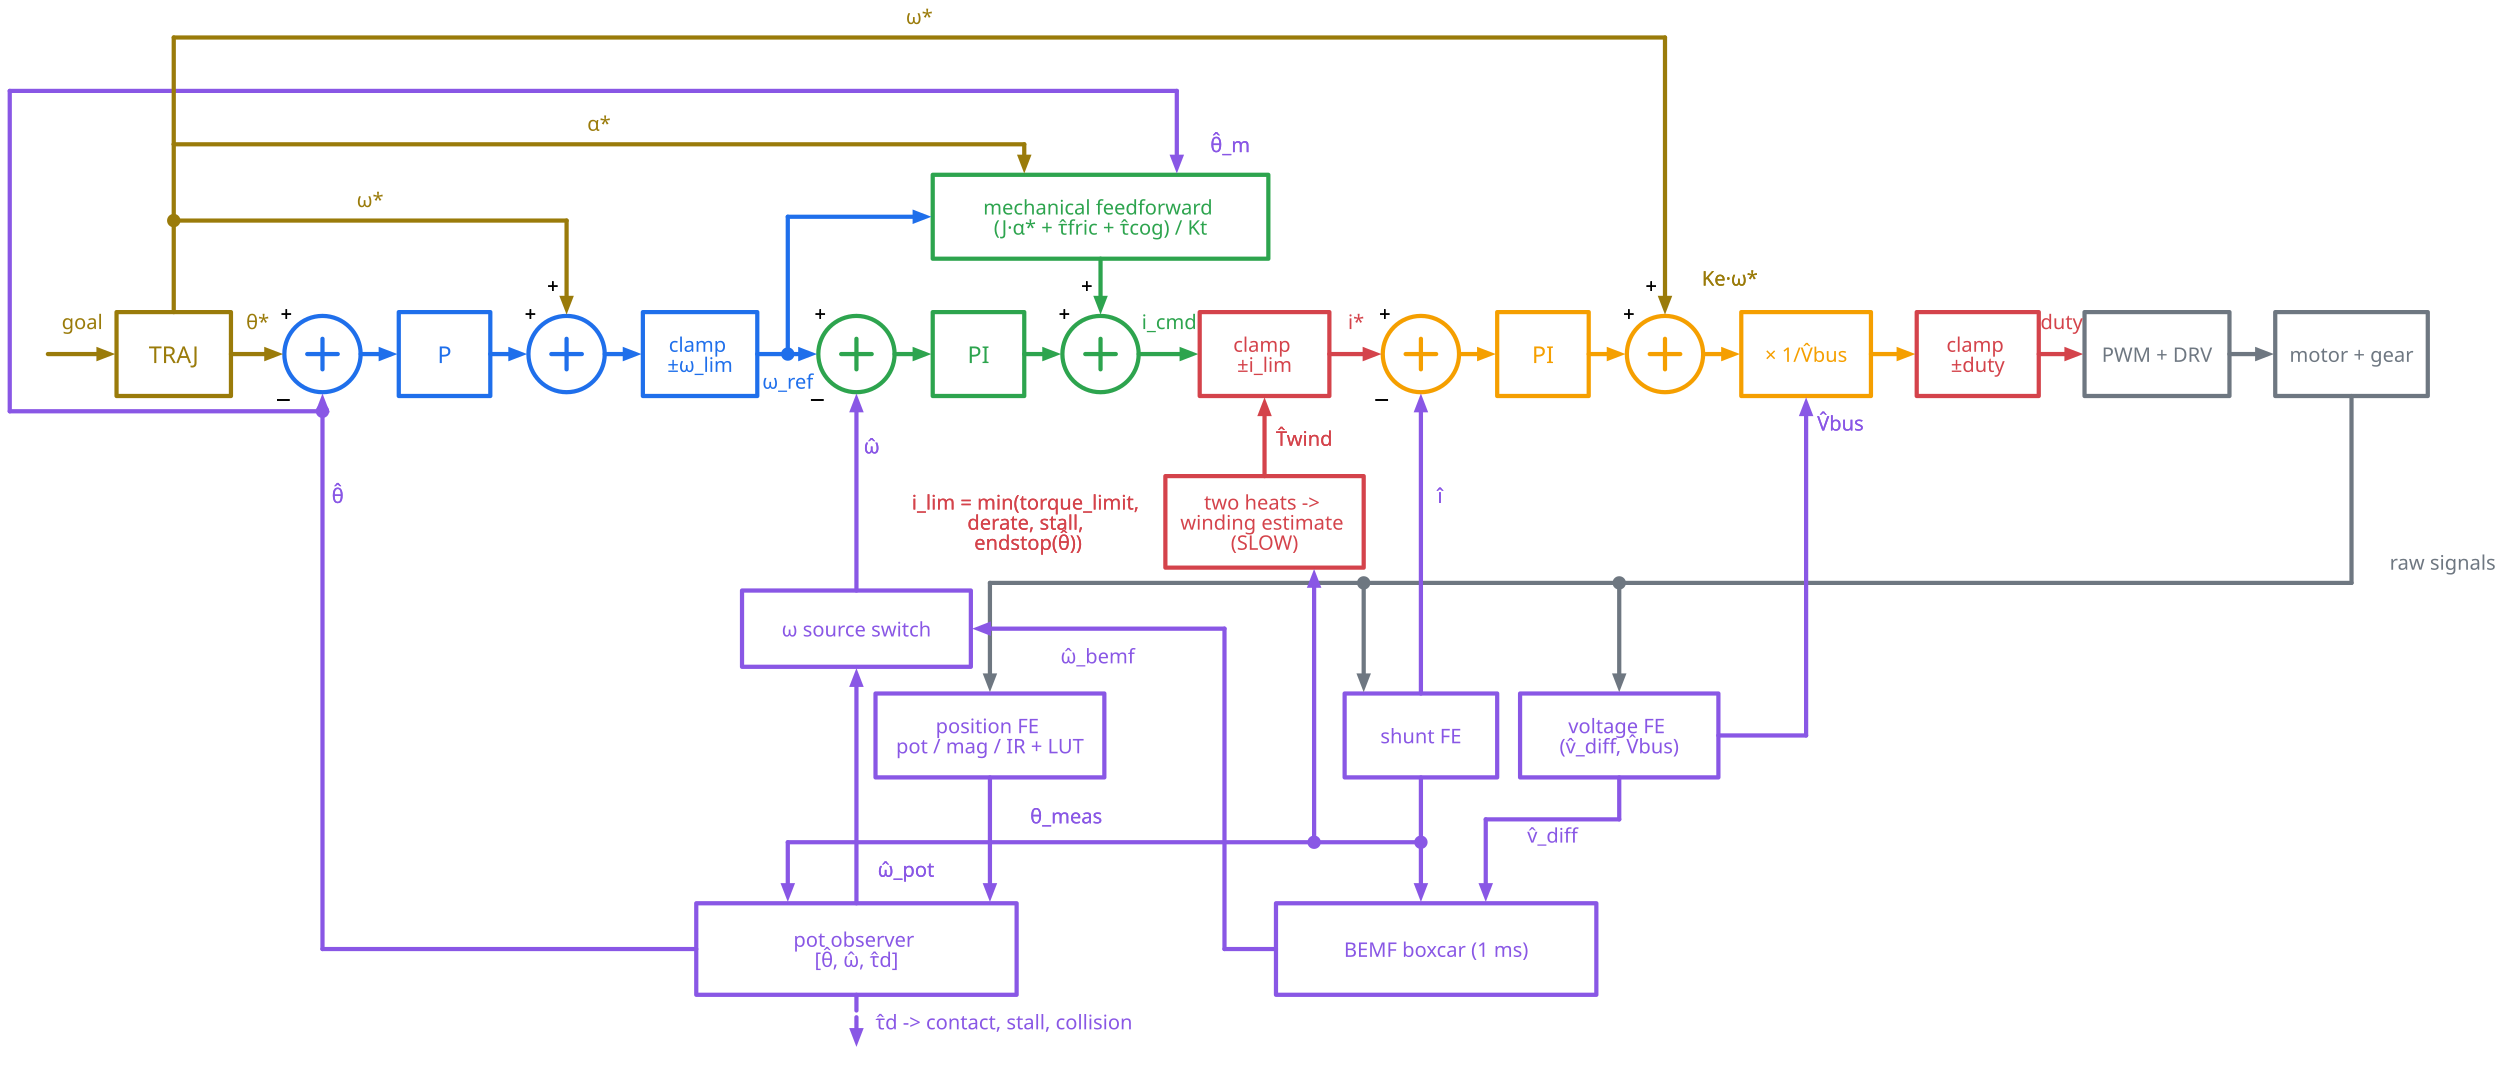
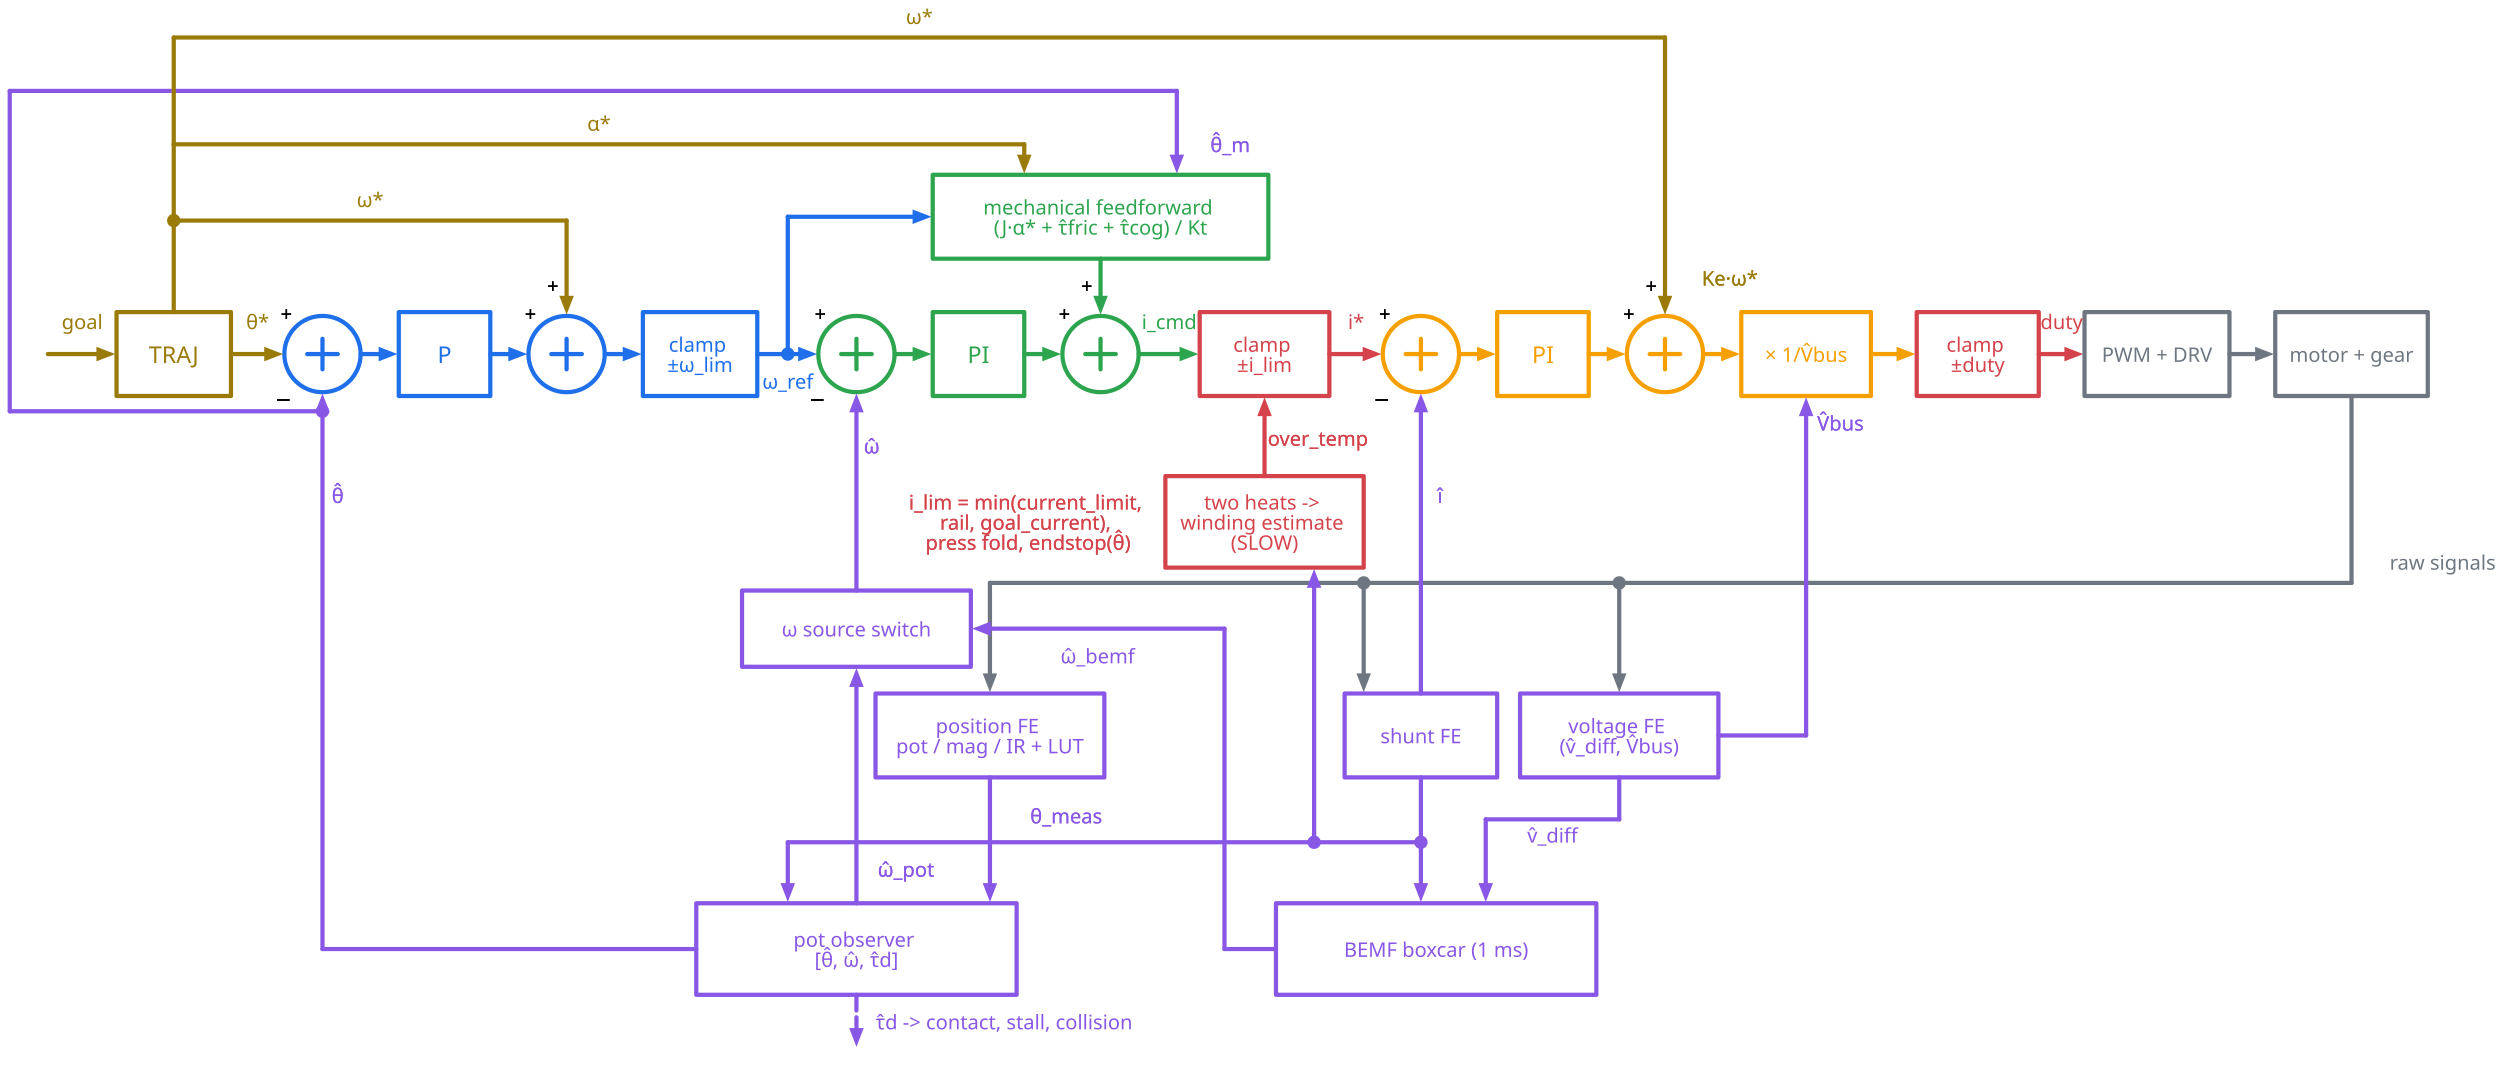
<svg xmlns="http://www.w3.org/2000/svg" xml:lang="en" height="504.7pt" width="1179.881pt" viewBox="-22.6 -167.1 1179.881 504.7">
  <style>@media (prefers-color-scheme:dark){[style*="stroke:black"]{stroke:#c9d1d9 !important}[style*="fill:black"]{fill:#c9d1d9 !important}[stroke="black"]{stroke:#c9d1d9 !important}[fill="black"]{fill:#c9d1d9 !important}[style*="stroke:#9a7b0a"]{stroke:#dfb317 !important}[style*="fill:#9a7b0a"]{fill:#dfb317 !important}[stroke="#9a7b0a"]{stroke:#dfb317 !important}[fill="#9a7b0a"]{fill:#dfb317 !important}[style*="stroke:#1f6feb"]{stroke:#539bf5 !important}[style*="fill:#1f6feb"]{fill:#539bf5 !important}[stroke="#1f6feb"]{stroke:#539bf5 !important}[fill="#1f6feb"]{fill:#539bf5 !important}[style*="stroke:#2da44e"]{stroke:#57ab5a !important}[style*="fill:#2da44e"]{fill:#57ab5a !important}[stroke="#2da44e"]{stroke:#57ab5a !important}[fill="#2da44e"]{fill:#57ab5a !important}[style*="stroke:#f59f00"]{stroke:#f8b133 !important}[style*="fill:#f59f00"]{fill:#f8b133 !important}[stroke="#f59f00"]{stroke:#f8b133 !important}[fill="#f59f00"]{fill:#f8b133 !important}[style*="stroke:#d4434b"]{stroke:#f47067 !important}[style*="fill:#d4434b"]{fill:#f47067 !important}[stroke="#d4434b"]{stroke:#f47067 !important}[fill="#d4434b"]{fill:#f47067 !important}[style*="stroke:#8957e5"]{stroke:#b083f0 !important}[style*="fill:#8957e5"]{fill:#b083f0 !important}[stroke="#8957e5"]{stroke:#b083f0 !important}[fill="#8957e5"]{fill:#b083f0 !important}[style*="stroke:#6e7781"]{stroke:#909aa4 !important}[style*="fill:#6e7781"]{fill:#909aa4 !important}[stroke="#6e7781"]{stroke:#909aa4 !important}[fill="#6e7781"]{fill:#909aa4 !important}}</style>
  <circle cx="129.6" cy="-0" r="18" style="stroke:#1f6feb;fill:none;stroke-width:2.0;stroke-dasharray:-;" />
  <circle cx="244.8" cy="-0" r="18" style="stroke:#1f6feb;fill:none;stroke-width:2.0;stroke-dasharray:-;" />
  <circle cx="381.6" cy="-0" r="18" style="stroke:#2da44e;fill:none;stroke-width:2.0;stroke-dasharray:-;" />
  <circle cx="496.8" cy="-0" r="18" style="stroke:#2da44e;fill:none;stroke-width:2.0;stroke-dasharray:-;" />
  <circle cx="648" cy="-0" r="18" style="stroke:#f59f00;fill:none;stroke-width:2.0;stroke-dasharray:-;" />
  <circle cx="763.2" cy="-0" r="18" style="stroke:#f59f00;fill:none;stroke-width:2.0;stroke-dasharray:-;" />
  <path d="M 0.0,-0.0 L 16.2,-0 L 23.4,-0" style="stroke:#9a7b0a;fill:none;stroke-width:2.0;stroke-dasharray:-;stroke-linecap:round;stroke-linejoin:round;" />
  <path d="M 30.4 0 L 23.4 2.7 L 23.4 -2.7 Z" style="stroke:#9a7b0a;fill:#9a7b0a;stroke-linecap:butt;stroke-linejoin:miter;" />
  <path d="M 32.4,-0.0 L 32.4,-19.8 L 86.4,-19.8 L 86.4,19.8 L 32.4,19.8 L 32.4,-0" style="stroke:#9a7b0a;fill:none;stroke-width:2.0;stroke-dasharray:-;stroke-linecap:round;stroke-linejoin:round;" />
  <path d="M 86.4,-0.0 L 99,-0 L 102.6,-0" style="stroke:#9a7b0a;fill:none;stroke-width:2.0;stroke-dasharray:-;stroke-linecap:round;stroke-linejoin:round;" />
  <path d="M 109.6 0 L 102.6 2.7 L 102.6 -2.7 Z" style="stroke:#9a7b0a;fill:#9a7b0a;stroke-linecap:butt;stroke-linejoin:miter;" />
  <path d="M 129.6,-7.2 L 129.6,7.2" style="stroke:#1f6feb;fill:none;stroke-width:2.0;stroke-dasharray:-;stroke-linecap:round;stroke-linejoin:round;" />
  <path d="M 122.4,-0.0 L 136.8,-0" style="stroke:#1f6feb;fill:none;stroke-width:2.0;stroke-dasharray:-;stroke-linecap:round;stroke-linejoin:round;" />
  <path d="M 147.6,-0.0 L 156.6,-0 L 156.6,-0" style="stroke:#1f6feb;fill:none;stroke-width:2.0;stroke-dasharray:-;stroke-linecap:round;stroke-linejoin:round;" />
  <path d="M 163.6 0 L 156.6 2.7 L 156.6 -2.7 Z" style="stroke:#1f6feb;fill:#1f6feb;stroke-linecap:butt;stroke-linejoin:miter;" />
  <path d="M 165.6,-0.0 L 165.6,-19.8 L 208.8,-19.8 L 208.8,19.8 L 165.6,19.8 L 165.6,-0" style="stroke:#1f6feb;fill:none;stroke-width:2.0;stroke-dasharray:-;stroke-linecap:round;stroke-linejoin:round;" />
  <path d="M 208.8,-0.0 L 217.8,-0 L 217.8,-0" style="stroke:#1f6feb;fill:none;stroke-width:2.0;stroke-dasharray:-;stroke-linecap:round;stroke-linejoin:round;" />
  <path d="M 224.8 0 L 217.8 2.7 L 217.8 -2.7 Z" style="stroke:#1f6feb;fill:#1f6feb;stroke-linecap:butt;stroke-linejoin:miter;" />
  <path d="M 244.8,-7.2 L 244.8,7.2" style="stroke:#1f6feb;fill:none;stroke-width:2.0;stroke-dasharray:-;stroke-linecap:round;stroke-linejoin:round;" />
  <path d="M 237.6,-0.0 L 252,-0" style="stroke:#1f6feb;fill:none;stroke-width:2.0;stroke-dasharray:-;stroke-linecap:round;stroke-linejoin:round;" />
  <path d="M 262.8,-0.0 L 271.8,-0 L 271.8,-0" style="stroke:#1f6feb;fill:none;stroke-width:2.0;stroke-dasharray:-;stroke-linecap:round;stroke-linejoin:round;" />
  <path d="M 278.8 0 L 271.8 2.7 L 271.8 -2.7 Z" style="stroke:#1f6feb;fill:#1f6feb;stroke-linecap:butt;stroke-linejoin:miter;" />
  <path d="M 280.8,-0.0 L 280.8,-19.8 L 334.8,-19.8 L 334.8,19.8 L 280.8,19.8 L 280.8,-0" style="stroke:#1f6feb;fill:none;stroke-width:2.0;stroke-dasharray:-;stroke-linecap:round;stroke-linejoin:round;" />
  <path d="M 334.8,-0.0 L 349.2,-0 L 354.6,-0" style="stroke:#1f6feb;fill:none;stroke-width:2.0;stroke-dasharray:-;stroke-linecap:round;stroke-linejoin:round;" />
  <path d="M 361.6 0 L 354.6 2.7 L 354.6 -2.7 Z" style="stroke:#1f6feb;fill:#1f6feb;stroke-linecap:butt;stroke-linejoin:miter;" />
  <path d="M 381.6,-7.2 L 381.6,7.2" style="stroke:#2da44e;fill:none;stroke-width:2.0;stroke-dasharray:-;stroke-linecap:round;stroke-linejoin:round;" />
  <path d="M 374.4,-0.0 L 388.8,-0" style="stroke:#2da44e;fill:none;stroke-width:2.0;stroke-dasharray:-;stroke-linecap:round;stroke-linejoin:round;" />
  <path d="M 399.6,-0.0 L 408.6,-0 L 408.6,-0" style="stroke:#2da44e;fill:none;stroke-width:2.0;stroke-dasharray:-;stroke-linecap:round;stroke-linejoin:round;" />
  <path d="M 415.6 0 L 408.6 2.7 L 408.6 -2.7 Z" style="stroke:#2da44e;fill:#2da44e;stroke-linecap:butt;stroke-linejoin:miter;" />
  <path d="M 417.6,-0.0 L 417.6,-19.8 L 460.8,-19.8 L 460.8,19.8 L 417.6,19.8 L 417.6,-0" style="stroke:#2da44e;fill:none;stroke-width:2.0;stroke-dasharray:-;stroke-linecap:round;stroke-linejoin:round;" />
  <path d="M 460.8,-0.0 L 469.8,-0 L 469.8,-0" style="stroke:#2da44e;fill:none;stroke-width:2.0;stroke-dasharray:-;stroke-linecap:round;stroke-linejoin:round;" />
  <path d="M 476.8 0 L 469.8 2.7 L 469.8 -2.7 Z" style="stroke:#2da44e;fill:#2da44e;stroke-linecap:butt;stroke-linejoin:miter;" />
  <path d="M 496.8,-7.2 L 496.8,7.2" style="stroke:#2da44e;fill:none;stroke-width:2.0;stroke-dasharray:-;stroke-linecap:round;stroke-linejoin:round;" />
  <path d="M 489.6,-0.0 L 504,-0" style="stroke:#2da44e;fill:none;stroke-width:2.0;stroke-dasharray:-;stroke-linecap:round;stroke-linejoin:round;" />
  <path d="M 514.8,-0.0 L 529.2,-0 L 534.6,-0" style="stroke:#2da44e;fill:none;stroke-width:2.0;stroke-dasharray:-;stroke-linecap:round;stroke-linejoin:round;" />
  <path d="M 541.6 0 L 534.6 2.7 L 534.6 -2.7 Z" style="stroke:#2da44e;fill:#2da44e;stroke-linecap:butt;stroke-linejoin:miter;" />
  <path d="M 543.6,-0.0 L 543.6,-19.8 L 604.8,-19.8 L 604.8,19.8 L 543.6,19.8 L 543.6,-0" style="stroke:#d4434b;fill:none;stroke-width:2.0;stroke-dasharray:-;stroke-linecap:round;stroke-linejoin:round;" />
  <path d="M 604.8,-0.0 L 617.4,-0 L 621,-0" style="stroke:#d4434b;fill:none;stroke-width:2.0;stroke-dasharray:-;stroke-linecap:round;stroke-linejoin:round;" />
  <path d="M 628 0 L 621 2.7 L 621 -2.7 Z" style="stroke:#d4434b;fill:#d4434b;stroke-linecap:butt;stroke-linejoin:miter;" />
  <path d="M 648.0,-7.2 L 648,7.2" style="stroke:#f59f00;fill:none;stroke-width:2.0;stroke-dasharray:-;stroke-linecap:round;stroke-linejoin:round;" />
  <path d="M 640.8,-0.0 L 655.2,-0" style="stroke:#f59f00;fill:none;stroke-width:2.0;stroke-dasharray:-;stroke-linecap:round;stroke-linejoin:round;" />
  <path d="M 666.0,-0.0 L 675,-0 L 675,-0" style="stroke:#f59f00;fill:none;stroke-width:2.0;stroke-dasharray:-;stroke-linecap:round;stroke-linejoin:round;" />
  <path d="M 682 0 L 675 2.7 L 675 -2.7 Z" style="stroke:#f59f00;fill:#f59f00;stroke-linecap:butt;stroke-linejoin:miter;" />
  <path d="M 684.0,-0.0 L 684,-19.8 L 727.2,-19.8 L 727.2,19.8 L 684,19.8 L 684,-0" style="stroke:#f59f00;fill:none;stroke-width:2.0;stroke-dasharray:-;stroke-linecap:round;stroke-linejoin:round;" />
  <path d="M 727.2,-0.0 L 736.2,-0 L 736.2,-0" style="stroke:#f59f00;fill:none;stroke-width:2.0;stroke-dasharray:-;stroke-linecap:round;stroke-linejoin:round;" />
  <path d="M 743.2 0 L 736.2 2.7 L 736.2 -2.7 Z" style="stroke:#f59f00;fill:#f59f00;stroke-linecap:butt;stroke-linejoin:miter;" />
  <path d="M 763.2,-7.2 L 763.2,7.2" style="stroke:#f59f00;fill:none;stroke-width:2.0;stroke-dasharray:-;stroke-linecap:round;stroke-linejoin:round;" />
  <path d="M 756.0,-0.0 L 770.4,-0" style="stroke:#f59f00;fill:none;stroke-width:2.0;stroke-dasharray:-;stroke-linecap:round;stroke-linejoin:round;" />
  <path d="M 781.2,-0.0 L 790.2,-0 L 790.2,-0" style="stroke:#f59f00;fill:none;stroke-width:2.0;stroke-dasharray:-;stroke-linecap:round;stroke-linejoin:round;" />
  <path d="M 797.2 0 L 790.2 2.7 L 790.2 -2.7 Z" style="stroke:#f59f00;fill:#f59f00;stroke-linecap:butt;stroke-linejoin:miter;" />
  <path d="M 799.2,-0.0 L 799.2,-19.8 L 860.4,-19.8 L 860.4,19.8 L 799.2,19.8 L 799.2,-0" style="stroke:#f59f00;fill:none;stroke-width:2.0;stroke-dasharray:-;stroke-linecap:round;stroke-linejoin:round;" />
  <path d="M 860.4,-0.0 L 871.2,-0 L 873,-0" style="stroke:#f59f00;fill:none;stroke-width:2.0;stroke-dasharray:-;stroke-linecap:round;stroke-linejoin:round;" />
  <path d="M 880 0 L 873 2.7 L 873 -2.7 Z" style="stroke:#f59f00;fill:#f59f00;stroke-linecap:butt;stroke-linejoin:miter;" />
  <path d="M 882.0,-0.0 L 882,-19.8 L 939.6,-19.8 L 939.6,19.8 L 882,19.8 L 882,-0" style="stroke:#d4434b;fill:none;stroke-width:2.0;stroke-dasharray:-;stroke-linecap:round;stroke-linejoin:round;" />
  <path d="M 939.6,-0.0 L 950.4,-0 L 952.2,-0" style="stroke:#d4434b;fill:none;stroke-width:2.0;stroke-dasharray:-;stroke-linecap:round;stroke-linejoin:round;" />
  <path d="M 959.2 0 L 952.2 2.7 L 952.2 -2.7 Z" style="stroke:#d4434b;fill:#d4434b;stroke-linecap:butt;stroke-linejoin:miter;" />
  <path d="M 961.2,-0.0 L 961.2,-19.8 L 1029.6,-19.8 L 1029.6,19.8 L 961.2,19.8 L 961.2,-0" style="stroke:#6e7781;fill:none;stroke-width:2.0;stroke-dasharray:-;stroke-linecap:round;stroke-linejoin:round;" />
  <path d="M 1029.6,-0.0 L 1040.4,-0 L 1042.2,-0" style="stroke:#6e7781;fill:none;stroke-width:2.0;stroke-dasharray:-;stroke-linecap:round;stroke-linejoin:round;" />
  <path d="M 1049.2 0 L 1042.2 2.7 L 1042.2 -2.7 Z" style="stroke:#6e7781;fill:#6e7781;stroke-linecap:butt;stroke-linejoin:miter;" />
  <path d="M 1051.2,-0.0 L 1051.2,-19.8 L 1123.2,-19.8 L 1123.2,19.8 L 1051.2,19.8 L 1051.2,-0" style="stroke:#6e7781;fill:none;stroke-width:2.0;stroke-dasharray:-;stroke-linecap:round;stroke-linejoin:round;" />
  <path d="M 59.4,-19.8 L 59.4,-41.4 L 59.4,-63" style="stroke:#9a7b0a;fill:none;stroke-width:2.0;stroke-dasharray:-;stroke-linecap:round;stroke-linejoin:round;" />
  <path d="M 59.4,-63.0 L 152.1,-63 L 244.8,-63" style="stroke:#9a7b0a;fill:none;stroke-width:2.0;stroke-dasharray:-;stroke-linecap:round;stroke-linejoin:round;" />
  <path d="M 244.8,-63.0 L 244.8,-40.5 L 244.8,-27" style="stroke:#9a7b0a;fill:none;stroke-width:2.0;stroke-dasharray:-;stroke-linecap:round;stroke-linejoin:round;" />
  <path d="M 244.8 -20 L 242.1 -27 L 247.5 -27 Z" style="stroke:#9a7b0a;fill:#9a7b0a;stroke-linecap:butt;stroke-linejoin:miter;" />
  <path d="M 417.6,-64.8 L 417.6,-84.6 L 576,-84.6 L 576,-45 L 417.6,-45 L 417.6,-64.8" style="stroke:#2da44e;fill:none;stroke-width:2.0;stroke-dasharray:-;stroke-linecap:round;stroke-linejoin:round;" />
  <path d="M 496.8,-45.0 L 496.8,-31.5 L 496.8,-27" style="stroke:#2da44e;fill:none;stroke-width:2.0;stroke-dasharray:-;stroke-linecap:round;stroke-linejoin:round;" />
  <path d="M 496.8 -20 L 494.1 -27 L 499.5 -27 Z" style="stroke:#2da44e;fill:#2da44e;stroke-linecap:butt;stroke-linejoin:miter;" />
  <path d="M 59.4,-63.0 L 59.4,-81 L 59.4,-99" style="stroke:#9a7b0a;fill:none;stroke-width:2.0;stroke-dasharray:-;stroke-linecap:round;stroke-linejoin:round;" />
  <path d="M 59.4,-99.0 L 260.1,-99 L 460.8,-99" style="stroke:#9a7b0a;fill:none;stroke-width:2.0;stroke-dasharray:-;stroke-linecap:round;stroke-linejoin:round;" />
  <path d="M 460.8,-99.0 L 460.8,-91.8 L 460.8,-93.6" style="stroke:#9a7b0a;fill:none;stroke-width:2.0;stroke-dasharray:-;stroke-linecap:round;stroke-linejoin:round;" />
  <path d="M 460.8 -86.6 L 458.1 -93.6 L 463.5 -93.6 Z" style="stroke:#9a7b0a;fill:#9a7b0a;stroke-linecap:butt;stroke-linejoin:miter;" />
  <path d="M 349.2,-0.0 L 349.2,-32.4 L 349.2,-64.8" style="stroke:#1f6feb;fill:none;stroke-width:2.0;stroke-dasharray:-;stroke-linecap:round;stroke-linejoin:round;" />
  <path d="M 349.2,-64.8 L 383.4,-64.8 L 408.6,-64.8" style="stroke:#1f6feb;fill:none;stroke-width:2.0;stroke-dasharray:-;stroke-linecap:round;stroke-linejoin:round;" />
  <path d="M 415.6 -64.8 L 408.6 -62.1 L 408.6 -67.5 Z" style="stroke:#1f6feb;fill:#1f6feb;stroke-linecap:butt;stroke-linejoin:miter;" />
  <path d="M 1087.2,19.8 L 1087.2,63.9 L 1087.2,108" style="stroke:#6e7781;fill:none;stroke-width:2.0;stroke-dasharray:-;stroke-linecap:round;stroke-linejoin:round;" />
  <path d="M 390.6,180.0 L 390.6,160.2 L 498.6,160.2 L 498.6,199.8 L 390.6,199.8 L 390.6,180" style="stroke:#8957e5;fill:none;stroke-width:2.0;stroke-dasharray:-;stroke-linecap:round;stroke-linejoin:round;" />
  <path d="M 612.0,180.0 L 612,160.2 L 684,160.2 L 684,199.8 L 612,199.8 L 612,180" style="stroke:#8957e5;fill:none;stroke-width:2.0;stroke-dasharray:-;stroke-linecap:round;stroke-linejoin:round;" />
  <path d="M 694.8,180.0 L 694.8,160.2 L 788.4,160.2 L 788.4,199.8 L 694.8,199.8 L 694.8,180" style="stroke:#8957e5;fill:none;stroke-width:2.0;stroke-dasharray:-;stroke-linecap:round;stroke-linejoin:round;" />
  <path d="M 1087.2,108.0 L 765.9,108 L 444.6,108" style="stroke:#6e7781;fill:none;stroke-width:2.0;stroke-dasharray:-;stroke-linecap:round;stroke-linejoin:round;" />
  <path d="M 621.0,108.0 L 621,134.1 L 621,151.2" style="stroke:#6e7781;fill:none;stroke-width:2.0;stroke-dasharray:-;stroke-linecap:round;stroke-linejoin:round;" />
  <path d="M 621 158.2 L 618.3 151.2 L 623.7 151.2 Z" style="stroke:#6e7781;fill:#6e7781;stroke-linecap:butt;stroke-linejoin:miter;" />
  <path d="M 741.6,108.0 L 741.6,134.1 L 741.6,151.2" style="stroke:#6e7781;fill:none;stroke-width:2.0;stroke-dasharray:-;stroke-linecap:round;stroke-linejoin:round;" />
  <path d="M 741.6 158.2 L 738.9 151.2 L 744.3 151.2 Z" style="stroke:#6e7781;fill:#6e7781;stroke-linecap:butt;stroke-linejoin:miter;" />
  <path d="M 444.6,108.0 L 444.6,134.1 L 444.6,151.2" style="stroke:#6e7781;fill:none;stroke-width:2.0;stroke-dasharray:-;stroke-linecap:round;stroke-linejoin:round;" />
  <path d="M 444.6 158.2 L 441.9 151.2 L 447.3 151.2 Z" style="stroke:#6e7781;fill:#6e7781;stroke-linecap:butt;stroke-linejoin:miter;" />
  <path d="M 579.6,280.8 L 579.6,259.2 L 730.8,259.2 L 730.8,302.4 L 579.6,302.4 L 579.6,280.8" style="stroke:#8957e5;fill:none;stroke-width:2.0;stroke-dasharray:-;stroke-linecap:round;stroke-linejoin:round;" />
  <path d="M 306,280.8 L 306,259.2 L 457.2,259.2 L 457.2,302.4 L 306,302.4 L 306,280.8" style="stroke:#8957e5;fill:none;stroke-width:2.0;stroke-dasharray:-;stroke-linecap:round;stroke-linejoin:round;" />
  <path d="M 648.0,160.2 L 648,89.1 L 648,27" style="stroke:#8957e5;fill:none;stroke-width:2.0;stroke-dasharray:-;stroke-linecap:round;stroke-linejoin:round;" />
  <path d="M 648 20 L 650.7 27 L 645.3 27 Z" style="stroke:#8957e5;fill:#8957e5;stroke-linecap:butt;stroke-linejoin:miter;" />
  <path d="M 648.0,199.8 L 648,215.1 L 648,230.4" style="stroke:#8957e5;fill:none;stroke-width:2.0;stroke-dasharray:-;stroke-linecap:round;stroke-linejoin:round;" />
  <path d="M 648.0,230.4 L 648,244.8 L 648,250.2" style="stroke:#8957e5;fill:none;stroke-width:2.0;stroke-dasharray:-;stroke-linecap:round;stroke-linejoin:round;" />
  <path d="M 648 257.2 L 645.3 250.2 L 650.7 250.2 Z" style="stroke:#8957e5;fill:#8957e5;stroke-linecap:butt;stroke-linejoin:miter;" />
  <path d="M 648.0,230.4 L 498.6,230.4 L 349.2,230.4" style="stroke:#8957e5;fill:none;stroke-width:2.0;stroke-dasharray:-;stroke-linecap:round;stroke-linejoin:round;" />
  <path d="M 349.2,230.4 L 349.2,244.8 L 349.2,250.2" style="stroke:#8957e5;fill:none;stroke-width:2.0;stroke-dasharray:-;stroke-linecap:round;stroke-linejoin:round;" />
  <path d="M 349.2 257.2 L 346.5 250.2 L 351.9 250.2 Z" style="stroke:#8957e5;fill:#8957e5;stroke-linecap:butt;stroke-linejoin:miter;" />
  <path d="M 741.6,199.8 L 741.6,209.7 L 741.6,219.6" style="stroke:#8957e5;fill:none;stroke-width:2.0;stroke-dasharray:-;stroke-linecap:round;stroke-linejoin:round;" />
  <path d="M 741.6,219.6 L 710.1,219.6 L 678.6,219.6" style="stroke:#8957e5;fill:none;stroke-width:2.0;stroke-dasharray:-;stroke-linecap:round;stroke-linejoin:round;" />
  <path d="M 678.6,219.6 L 678.6,239.4 L 678.6,250.2" style="stroke:#8957e5;fill:none;stroke-width:2.0;stroke-dasharray:-;stroke-linecap:round;stroke-linejoin:round;" />
  <path d="M 678.6 257.2 L 675.9 250.2 L 681.3 250.2 Z" style="stroke:#8957e5;fill:#8957e5;stroke-linecap:butt;stroke-linejoin:miter;" />
  <path d="M 444.6,199.8 L 444.6,229.5 L 444.6,250.2" style="stroke:#8957e5;fill:none;stroke-width:2.0;stroke-dasharray:-;stroke-linecap:round;stroke-linejoin:round;" />
  <path d="M 444.6 257.2 L 441.9 250.2 L 447.3 250.2 Z" style="stroke:#8957e5;fill:#8957e5;stroke-linecap:butt;stroke-linejoin:miter;" />
  <path d="M 527.4,79.2 L 527.4,57.6 L 621,57.6 L 621,100.8 L 527.4,100.8 L 527.4,79.2" style="stroke:#d4434b;fill:none;stroke-width:2.0;stroke-dasharray:-;stroke-linecap:round;stroke-linejoin:round;" />
  <path d="M 597.6,230.4 L 597.6,165.6 L 597.6,109.8" style="stroke:#8957e5;fill:none;stroke-width:2.0;stroke-dasharray:-;stroke-linecap:round;stroke-linejoin:round;" />
  <path d="M 597.6 102.8 L 600.3 109.8 L 594.9 109.8 Z" style="stroke:#8957e5;fill:#8957e5;stroke-linecap:butt;stroke-linejoin:miter;" />
  <path d="M 574.2,57.6 L 574.2,38.7 L 574.2,28.8" style="stroke:#d4434b;fill:none;stroke-width:2.0;stroke-dasharray:-;stroke-linecap:round;stroke-linejoin:round;" />
  <path d="M 574.2 21.8 L 576.9 28.8 L 571.5 28.8 Z" style="stroke:#d4434b;fill:#d4434b;stroke-linecap:butt;stroke-linejoin:miter;" />
  <path d="M 306,280.8 L 217.8,280.8 L 129.6,280.8" style="stroke:#8957e5;fill:none;stroke-width:2.0;stroke-dasharray:-;stroke-linecap:round;stroke-linejoin:round;" />
  <path d="M 129.6,280.8 L 129.6,149.4 L 129.6,27" style="stroke:#8957e5;fill:none;stroke-width:2.0;stroke-dasharray:-;stroke-linecap:round;stroke-linejoin:round;" />
  <path d="M 129.6 20 L 132.3 27 L 126.9 27 Z" style="stroke:#8957e5;fill:#8957e5;stroke-linecap:butt;stroke-linejoin:miter;" />
  <path d="M 129.6,27.0 L 55.8,27 L -18,27" style="stroke:#8957e5;fill:none;stroke-width:2.0;stroke-dasharray:-;stroke-linecap:round;stroke-linejoin:round;" />
  <path d="M -18.0,27.0 L -18,-48.6 L -18,-124.2" style="stroke:#8957e5;fill:none;stroke-width:2.0;stroke-dasharray:-;stroke-linecap:round;stroke-linejoin:round;" />
  <path d="M -18.0,-124.2 L 257.4,-124.2 L 532.8,-124.2" style="stroke:#8957e5;fill:none;stroke-width:2.0;stroke-dasharray:-;stroke-linecap:round;stroke-linejoin:round;" />
  <path d="M 532.8,-124.2 L 532.8,-104.4 L 532.8,-93.6" style="stroke:#8957e5;fill:none;stroke-width:2.0;stroke-dasharray:-;stroke-linecap:round;stroke-linejoin:round;" />
  <path d="M 532.8 -86.6 L 530.1 -93.6 L 535.5 -93.6 Z" style="stroke:#8957e5;fill:#8957e5;stroke-linecap:butt;stroke-linejoin:miter;" />
  <path d="M 327.6,129.6 L 327.6,111.6 L 435.6,111.6 L 435.6,147.6 L 327.6,147.6 L 327.6,129.6" style="stroke:#8957e5;fill:none;stroke-width:2.0;stroke-dasharray:-;stroke-linecap:round;stroke-linejoin:round;" />
  <path d="M 381.6,259.2 L 381.6,203.4 L 381.6,156.6" style="stroke:#8957e5;fill:none;stroke-width:2.0;stroke-dasharray:-;stroke-linecap:round;stroke-linejoin:round;" />
  <path d="M 381.6 149.6 L 384.3 156.6 L 378.9 156.6 Z" style="stroke:#8957e5;fill:#8957e5;stroke-linecap:butt;stroke-linejoin:miter;" />
  <path d="M 381.6,111.6 L 381.6,64.8 L 381.6,27" style="stroke:#8957e5;fill:none;stroke-width:2.0;stroke-dasharray:-;stroke-linecap:round;stroke-linejoin:round;" />
  <path d="M 381.6 20 L 384.3 27 L 378.9 27 Z" style="stroke:#8957e5;fill:#8957e5;stroke-linecap:butt;stroke-linejoin:miter;" />
  <path d="M 579.6,280.8 L 567.45,280.8 L 555.3,280.8" style="stroke:#8957e5;fill:none;stroke-width:2.0;stroke-dasharray:-;stroke-linecap:round;stroke-linejoin:round;" />
  <path d="M 555.3,280.8 L 555.3,205.2 L 555.3,129.6" style="stroke:#8957e5;fill:none;stroke-width:2.0;stroke-dasharray:-;stroke-linecap:round;stroke-linejoin:round;" />
  <path d="M 555.3,129.6 L 495.45,129.6 L 444.6,129.6" style="stroke:#8957e5;fill:none;stroke-width:2.0;stroke-dasharray:-;stroke-linecap:round;stroke-linejoin:round;" />
  <path d="M 437.6 129.6 L 444.6 126.9 L 444.6 132.3 Z" style="stroke:#8957e5;fill:#8957e5;stroke-linecap:butt;stroke-linejoin:miter;" />
  <path d="M 788.4,180.0 L 809.1,180 L 829.8,180" style="stroke:#8957e5;fill:none;stroke-width:2.0;stroke-dasharray:-;stroke-linecap:round;stroke-linejoin:round;" />
  <path d="M 829.8,180.0 L 829.8,99.9 L 829.8,28.8" style="stroke:#8957e5;fill:none;stroke-width:2.0;stroke-dasharray:-;stroke-linecap:round;stroke-linejoin:round;" />
  <path d="M 829.8 21.8 L 832.5 28.8 L 827.1 28.8 Z" style="stroke:#8957e5;fill:#8957e5;stroke-linecap:butt;stroke-linejoin:miter;" />
  <path d="M 59.4,-99.0 L 59.4,-124.2 L 59.4,-149.4" style="stroke:#9a7b0a;fill:none;stroke-width:2.0;stroke-dasharray:-;stroke-linecap:round;stroke-linejoin:round;" />
  <path d="M 59.4,-149.4 L 411.3,-149.4 L 763.2,-149.4" style="stroke:#9a7b0a;fill:none;stroke-width:2.0;stroke-dasharray:-;stroke-linecap:round;stroke-linejoin:round;" />
  <path d="M 763.2,-149.4 L 763.2,-83.7 L 763.2,-27" style="stroke:#9a7b0a;fill:none;stroke-width:2.0;stroke-dasharray:-;stroke-linecap:round;stroke-linejoin:round;" />
  <path d="M 763.2 -20 L 760.5 -27 L 765.9 -27 Z" style="stroke:#9a7b0a;fill:#9a7b0a;stroke-linecap:butt;stroke-linejoin:miter;" />
  <path d="M 381.6,302.4 L 381.6,315 L 381.6,318.6" style="stroke:#8957e5;fill:none;stroke-width:2.0;stroke-dasharray:7.4,3.2;stroke-linecap:round;stroke-linejoin:round;" />
  <path d="M 381.6 325.6 L 378.9 318.6 L 384.3 318.6 Z" style="stroke:#8957e5;fill:#8957e5;stroke-linecap:butt;stroke-linejoin:miter;" />
  <text x="16.2" y="-18.5" dominant-baseline="ideographic" fill="#9a7b0a" font-size="9.5" font-family="sans" text-anchor="middle">
    <tspan x="16.2" dy="9.5">goal</tspan>
  </text>
  <text x="59.4" y="-11.0" dominant-baseline="central" fill="#9a7b0a" font-size="11" font-family="sans" text-anchor="middle">
    <tspan x="59.4" dy="11">TRAJ</tspan>
  </text>
  <text x="99.0" y="-18.5" dominant-baseline="ideographic" fill="#9a7b0a" font-size="9.5" font-family="sans" text-anchor="middle">
    <tspan x="99.0" dy="9.5">θ*</tspan>
  </text>
  <text x="112.552" y="-28.708" dominant-baseline="central" fill="black" font-size="9.5" font-family="sans" text-anchor="middle">
    <tspan x="112.552" dy="9.5">+</tspan>
  </text>
  <text x="112.552" y="-28.708" dominant-baseline="central" fill="black" font-size="9.5" font-family="sans" text-anchor="middle">
    <tspan x="112.552" dy="9.5">+</tspan>
  </text>
  <text x="111.112" y="11.868" dominant-baseline="central" fill="black" font-size="9.5" font-family="sans" text-anchor="middle">
    <tspan x="111.112" dy="9.5">−</tspan>
  </text>
  <text x="111.112" y="11.868" dominant-baseline="central" fill="black" font-size="9.5" font-family="sans" text-anchor="middle">
    <tspan x="111.112" dy="9.5">−</tspan>
  </text>
  <text x="187.2" y="-11.0" dominant-baseline="central" fill="#1f6feb" font-size="11" font-family="sans" text-anchor="middle">
    <tspan x="187.2" dy="11">P</tspan>
  </text>
  <text x="227.752" y="-28.708" dominant-baseline="central" fill="black" font-size="9.5" font-family="sans" text-anchor="middle">
    <tspan x="227.752" dy="9.5">+</tspan>
  </text>
  <text x="227.752" y="-28.708" dominant-baseline="central" fill="black" font-size="9.5" font-family="sans" text-anchor="middle">
    <tspan x="227.752" dy="9.5">+</tspan>
  </text>
  <text x="238.32" y="-41.9" dominant-baseline="central" fill="black" font-size="9.5" font-family="sans" text-anchor="middle">
    <tspan x="238.32" dy="9.5">+</tspan>
  </text>
  <text x="238.32" y="-41.9" dominant-baseline="central" fill="black" font-size="9.5" font-family="sans" text-anchor="middle">
    <tspan x="238.32" dy="9.5">+</tspan>
  </text>
  <text x="307.8" y="-14.25" dominant-baseline="central" fill="#1f6feb" font-size="9.5" font-family="sans" text-anchor="middle">
    <tspan x="307.8" dy="9.5">clamp</tspan>
    <tspan x="307.8" dy="9.5">±ω_lim</tspan>
  </text>
  <text x="349.2" y="-0.5" dominant-baseline="hanging" fill="#1f6feb" font-size="9.5" font-family="sans" text-anchor="middle">
    <tspan x="349.2" dy="9.5">ω_ref</tspan>
  </text>
  <text x="364.552" y="-28.708" dominant-baseline="central" fill="black" font-size="9.5" font-family="sans" text-anchor="middle">
    <tspan x="364.552" dy="9.5">+</tspan>
  </text>
  <text x="364.552" y="-28.708" dominant-baseline="central" fill="black" font-size="9.5" font-family="sans" text-anchor="middle">
    <tspan x="364.552" dy="9.5">+</tspan>
  </text>
  <text x="363.112" y="11.868" dominant-baseline="central" fill="black" font-size="9.5" font-family="sans" text-anchor="middle">
    <tspan x="363.112" dy="9.5">−</tspan>
  </text>
  <text x="363.112" y="11.868" dominant-baseline="central" fill="black" font-size="9.5" font-family="sans" text-anchor="middle">
    <tspan x="363.112" dy="9.5">−</tspan>
  </text>
  <text x="439.2" y="-11.0" dominant-baseline="central" fill="#2da44e" font-size="11" font-family="sans" text-anchor="middle">
    <tspan x="439.2" dy="11">PI</tspan>
  </text>
  <text x="479.752" y="-28.708" dominant-baseline="central" fill="black" font-size="9.5" font-family="sans" text-anchor="middle">
    <tspan x="479.752" dy="9.5">+</tspan>
  </text>
  <text x="479.752" y="-28.708" dominant-baseline="central" fill="black" font-size="9.5" font-family="sans" text-anchor="middle">
    <tspan x="479.752" dy="9.5">+</tspan>
  </text>
  <text x="490.32" y="-41.9" dominant-baseline="central" fill="black" font-size="9.5" font-family="sans" text-anchor="middle">
    <tspan x="490.32" dy="9.5">+</tspan>
  </text>
  <text x="490.32" y="-41.9" dominant-baseline="central" fill="black" font-size="9.5" font-family="sans" text-anchor="middle">
    <tspan x="490.32" dy="9.5">+</tspan>
  </text>
  <text x="529.2" y="-18.5" dominant-baseline="ideographic" fill="#2da44e" font-size="9.5" font-family="sans" text-anchor="middle">
    <tspan x="529.2" dy="9.5">i_cmd</tspan>
  </text>
  <text x="574.2" y="-14.25" dominant-baseline="central" fill="#d4434b" font-size="9.5" font-family="sans" text-anchor="middle">
    <tspan x="574.2" dy="9.5">clamp</tspan>
    <tspan x="574.2" dy="9.5">±i_lim</tspan>
  </text>
  <text x="617.4" y="-18.5" dominant-baseline="ideographic" fill="#d4434b" font-size="9.5" font-family="sans" text-anchor="middle">
    <tspan x="617.4" dy="9.5">i*</tspan>
  </text>
  <text x="630.952" y="-28.708" dominant-baseline="central" fill="black" font-size="9.5" font-family="sans" text-anchor="middle">
    <tspan x="630.952" dy="9.5">+</tspan>
  </text>
  <text x="630.952" y="-28.708" dominant-baseline="central" fill="black" font-size="9.5" font-family="sans" text-anchor="middle">
    <tspan x="630.952" dy="9.5">+</tspan>
  </text>
  <text x="629.512" y="11.868" dominant-baseline="central" fill="black" font-size="9.5" font-family="sans" text-anchor="middle">
    <tspan x="629.512" dy="9.5">−</tspan>
  </text>
  <text x="629.512" y="11.868" dominant-baseline="central" fill="black" font-size="9.5" font-family="sans" text-anchor="middle">
    <tspan x="629.512" dy="9.5">−</tspan>
  </text>
  <text x="705.6" y="-11.0" dominant-baseline="central" fill="#f59f00" font-size="11" font-family="sans" text-anchor="middle">
    <tspan x="705.6" dy="11">PI</tspan>
  </text>
  <text x="746.152" y="-28.708" dominant-baseline="central" fill="black" font-size="9.5" font-family="sans" text-anchor="middle">
    <tspan x="746.152" dy="9.5">+</tspan>
  </text>
  <text x="746.152" y="-28.708" dominant-baseline="central" fill="black" font-size="9.5" font-family="sans" text-anchor="middle">
    <tspan x="746.152" dy="9.5">+</tspan>
  </text>
  <text x="756.72" y="-41.9" dominant-baseline="central" fill="black" font-size="9.5" font-family="sans" text-anchor="middle">
    <tspan x="756.72" dy="9.5">+</tspan>
  </text>
  <text x="756.72" y="-41.9" dominant-baseline="central" fill="black" font-size="9.5" font-family="sans" text-anchor="middle">
    <tspan x="756.72" dy="9.5">+</tspan>
  </text>
  <text x="829.8" y="-9.5" dominant-baseline="central" fill="#f59f00" font-size="9.5" font-family="sans" text-anchor="middle">
    <tspan x="829.8" dy="9.5">× 1/V̂bus</tspan>
  </text>
  <text x="910.8" y="-14.25" dominant-baseline="central" fill="#d4434b" font-size="9.5" font-family="sans" text-anchor="middle">
    <tspan x="910.8" dy="9.5">clamp</tspan>
    <tspan x="910.8" dy="9.5">±duty</tspan>
  </text>
  <text x="950.4" y="-18.5" dominant-baseline="ideographic" fill="#d4434b" font-size="9.5" font-family="sans" text-anchor="middle">
    <tspan x="950.4" dy="9.5">duty</tspan>
  </text>
  <text x="995.4" y="-9.5" dominant-baseline="central" fill="#6e7781" font-size="9.5" font-family="sans" text-anchor="middle">
    <tspan x="995.4" dy="9.5">PWM + DRV</tspan>
  </text>
  <text x="1087.2" y="-9.5" dominant-baseline="central" fill="#6e7781" font-size="9.5" font-family="sans" text-anchor="middle">
    <tspan x="1087.2" dy="9.5">motor + gear</tspan>
  </text>
  <text x="152.1" y="-76.1" dominant-baseline="ideographic" fill="#9a7b0a" font-size="9.5" font-family="sans" text-anchor="middle">
    <tspan x="152.1" dy="9.5">ω*</tspan>
  </text>
  <text x="496.8" y="-79.05" dominant-baseline="central" fill="#2da44e" font-size="9.5" font-family="sans" text-anchor="middle">
    <tspan x="496.8" dy="9.5">mechanical feedforward</tspan>
    <tspan x="496.8" dy="9.5">(J·α* + τ̂fric + τ̂cog) / Kt</tspan>
  </text>
  <text x="260.1" y="-112.1" dominant-baseline="ideographic" fill="#9a7b0a" font-size="9.5" font-family="sans" text-anchor="middle">
    <tspan x="260.1" dy="9.5">α*</tspan>
  </text>
  <text x="1105.2" y="88.6" dominant-baseline="central" fill="#6e7781" font-size="9.5" font-family="sans" text-anchor="start">
    <tspan x="1105.2" dy="9.5">raw signals</tspan>
  </text>
  <text x="444.6" y="165.75" dominant-baseline="central" fill="#8957e5" font-size="9.5" font-family="sans" text-anchor="middle">
    <tspan x="444.6" dy="9.5">position FE</tspan>
    <tspan x="444.6" dy="9.5">pot / mag / IR + LUT</tspan>
  </text>
  <text x="648.0" y="170.5" dominant-baseline="central" fill="#8957e5" font-size="9.5" font-family="sans" text-anchor="middle">
    <tspan x="648.0" dy="9.5">shunt FE</tspan>
  </text>
  <text x="741.6" y="165.75" dominant-baseline="central" fill="#8957e5" font-size="9.5" font-family="sans" text-anchor="middle">
    <tspan x="741.6" dy="9.5">voltage FE</tspan>
    <tspan x="741.6" dy="9.5">(v̂_diff, V̂bus)</tspan>
  </text>
  <text x="655.2" y="271.3" dominant-baseline="central" fill="#8957e5" font-size="9.5" font-family="sans" text-anchor="middle">
    <tspan x="655.2" dy="9.5">BEMF boxcar (1 ms)</tspan>
  </text>
  <text x="381.6" y="266.55" dominant-baseline="central" fill="#8957e5" font-size="9.5" font-family="sans" text-anchor="middle">
    <tspan x="381.6" dy="9.5">pot observer</tspan>
    <tspan x="381.6" dy="9.5">[θ̂, ω̂, τ̂d]</tspan>
  </text>
  <text x="657.0" y="57.1" dominant-baseline="central" fill="#8957e5" font-size="9.5" font-family="sans" text-anchor="middle">
    <tspan x="657.0" dy="9.5">î</tspan>
  </text>
  <text x="657.0" y="57.1" dominant-baseline="central" fill="#8957e5" font-size="9.5" font-family="sans" text-anchor="middle">
    <tspan x="657.0" dy="9.5">î</tspan>
  </text>
  <text x="710.1" y="213.7" dominant-baseline="hanging" fill="#8957e5" font-size="9.5" font-family="sans" text-anchor="middle">
    <tspan x="710.1" dy="9.5">v̂_diff</tspan>
  </text>
  <text x="480.6" y="208.3" dominant-baseline="central" fill="#8957e5" font-size="9.5" font-family="sans" text-anchor="middle">
    <tspan x="480.6" dy="9.5">θ_meas</tspan>
  </text>
  <text x="480.6" y="208.3" dominant-baseline="central" fill="#8957e5" font-size="9.5" font-family="sans" text-anchor="middle">
    <tspan x="480.6" dy="9.5">θ_meas</tspan>
  </text>
  <text x="574.2" y="60.2" dominant-baseline="central" fill="#d4434b" font-size="9.5" font-family="sans" text-anchor="middle">
    <tspan x="574.2" dy="9.5">two heats -&gt;</tspan>
    <tspan x="574.2" dy="9.5">winding estimate</tspan>
    <tspan x="574.2" dy="9.5">(SLOW)</tspan>
  </text>
-   <text x="592.92" y="30.1" dominant-baseline="central" fill="#d4434b" font-size="9.5" font-family="sans" text-anchor="middle">
-     <tspan x="592.92" dy="9.5">T̂wind</tspan>
-   </text>
-   <text x="592.92" y="30.1" dominant-baseline="central" fill="#d4434b" font-size="9.5" font-family="sans" text-anchor="middle">
-     <tspan x="592.92" dy="9.5">T̂wind</tspan>
+   <text x="599.4" y="30.1" dominant-baseline="central" fill="#d4434b" font-size="9.5" font-family="sans" text-anchor="middle">
+     <tspan x="599.4" dy="9.5">over_temp</tspan>
+   </text>
+   <text x="599.4" y="30.1" dominant-baseline="central" fill="#d4434b" font-size="9.5" font-family="sans" text-anchor="middle">
+     <tspan x="599.4" dy="9.5">over_temp</tspan>
  </text>
  <text x="462.6" y="60.2" dominant-baseline="central" fill="#d4434b" font-size="9.5" font-family="sans" text-anchor="middle">
-     <tspan x="462.6" dy="9.5">i_lim = min(torque_limit,</tspan>
-     <tspan x="462.6" dy="9.5">derate, stall,</tspan>
-     <tspan x="462.6" dy="9.5">endstop(θ̂))</tspan>
+     <tspan x="462.6" dy="9.5">i_lim = min(current_limit,</tspan>
+     <tspan x="462.6" dy="9.5">rail, goal_current),</tspan>
+     <tspan x="462.6" dy="9.5">press fold, endstop(θ̂)</tspan>
  </text>
  <text x="462.6" y="60.2" dominant-baseline="central" fill="#d4434b" font-size="9.5" font-family="sans" text-anchor="middle">
-     <tspan x="462.6" dy="9.5">i_lim = min(torque_limit,</tspan>
-     <tspan x="462.6" dy="9.5">derate, stall,</tspan>
-     <tspan x="462.6" dy="9.5">endstop(θ̂))</tspan>
+     <tspan x="462.6" dy="9.5">i_lim = min(current_limit,</tspan>
+     <tspan x="462.6" dy="9.5">rail, goal_current),</tspan>
+     <tspan x="462.6" dy="9.5">press fold, endstop(θ̂)</tspan>
  </text>
  <text x="136.8" y="57.1" dominant-baseline="central" fill="#8957e5" font-size="9.5" font-family="sans" text-anchor="middle">
    <tspan x="136.8" dy="9.5">θ̂</tspan>
  </text>
  <text x="136.8" y="57.1" dominant-baseline="central" fill="#8957e5" font-size="9.5" font-family="sans" text-anchor="middle">
    <tspan x="136.8" dy="9.5">θ̂</tspan>
  </text>
  <text x="558.0" y="-108.5" dominant-baseline="central" fill="#8957e5" font-size="9.5" font-family="sans" text-anchor="middle">
    <tspan x="558.0" dy="9.5">θ̂_m</tspan>
  </text>
  <text x="558.0" y="-108.5" dominant-baseline="central" fill="#8957e5" font-size="9.5" font-family="sans" text-anchor="middle">
    <tspan x="558.0" dy="9.5">θ̂_m</tspan>
  </text>
  <text x="381.6" y="120.1" dominant-baseline="central" fill="#8957e5" font-size="9.5" font-family="sans" text-anchor="middle">
    <tspan x="381.6" dy="9.5">ω source switch</tspan>
  </text>
  <text x="405" y="233.5" dominant-baseline="central" fill="#8957e5" font-size="9.5" font-family="sans" text-anchor="middle">
    <tspan x="405" dy="9.5">ω̂_pot</tspan>
  </text>
  <text x="405" y="233.5" dominant-baseline="central" fill="#8957e5" font-size="9.5" font-family="sans" text-anchor="middle">
    <tspan x="405" dy="9.5">ω̂_pot</tspan>
  </text>
  <text x="388.8" y="33.7" dominant-baseline="central" fill="#8957e5" font-size="9.5" font-family="sans" text-anchor="middle">
    <tspan x="388.8" dy="9.5">ω̂</tspan>
  </text>
  <text x="388.8" y="33.7" dominant-baseline="central" fill="#8957e5" font-size="9.5" font-family="sans" text-anchor="middle">
    <tspan x="388.8" dy="9.5">ω̂</tspan>
  </text>
  <text x="495.45" y="129.1" dominant-baseline="hanging" fill="#8957e5" font-size="9.5" font-family="sans" text-anchor="middle">
    <tspan x="495.45" dy="9.5">ω̂_bemf</tspan>
  </text>
  <text x="846.0" y="22.9" dominant-baseline="central" fill="#8957e5" font-size="9.5" font-family="sans" text-anchor="middle">
    <tspan x="846.0" dy="9.5">V̂bus</tspan>
  </text>
  <text x="846.0" y="22.9" dominant-baseline="central" fill="#8957e5" font-size="9.5" font-family="sans" text-anchor="middle">
    <tspan x="846.0" dy="9.5">V̂bus</tspan>
  </text>
  <text x="411.3" y="-162.5" dominant-baseline="ideographic" fill="#9a7b0a" font-size="9.5" font-family="sans" text-anchor="middle">
    <tspan x="411.3" dy="9.5">ω*</tspan>
  </text>
  <text x="793.8" y="-45.5" dominant-baseline="central" fill="#9a7b0a" font-size="9.5" font-family="sans" text-anchor="middle">
    <tspan x="793.8" dy="9.5">Ke·ω*</tspan>
  </text>
  <text x="793.8" y="-45.5" dominant-baseline="central" fill="#9a7b0a" font-size="9.5" font-family="sans" text-anchor="middle">
    <tspan x="793.8" dy="9.5">Ke·ω*</tspan>
  </text>
  <text x="390.6" y="305.5" dominant-baseline="central" fill="#8957e5" font-size="9.5" font-family="sans" text-anchor="start">
    <tspan x="390.6" dy="9.5">τ̂d -&gt; contact, stall, collision</tspan>
  </text>
  <circle cx="59.4" cy="-63" r="2.16" style="stroke:#9a7b0a;fill:#9a7b0a;stroke-width:2.0;stroke-dasharray:-;" />
  <circle cx="349.2" cy="-0" r="2.16" style="stroke:#1f6feb;fill:#1f6feb;stroke-width:2.0;stroke-dasharray:-;" />
  <circle cx="621" cy="108" r="2.16" style="stroke:#6e7781;fill:#6e7781;stroke-width:2.0;stroke-dasharray:-;" />
  <circle cx="741.6" cy="108" r="2.16" style="stroke:#6e7781;fill:#6e7781;stroke-width:2.0;stroke-dasharray:-;" />
  <circle cx="648" cy="230.4" r="2.16" style="stroke:#8957e5;fill:#8957e5;stroke-width:2.0;stroke-dasharray:-;" />
  <circle cx="597.6" cy="230.4" r="2.16" style="stroke:#8957e5;fill:#8957e5;stroke-width:2.0;stroke-dasharray:-;" />
  <circle cx="129.6" cy="27" r="2.16" style="stroke:#8957e5;fill:#8957e5;stroke-width:2.0;stroke-dasharray:-;" />
</svg>
